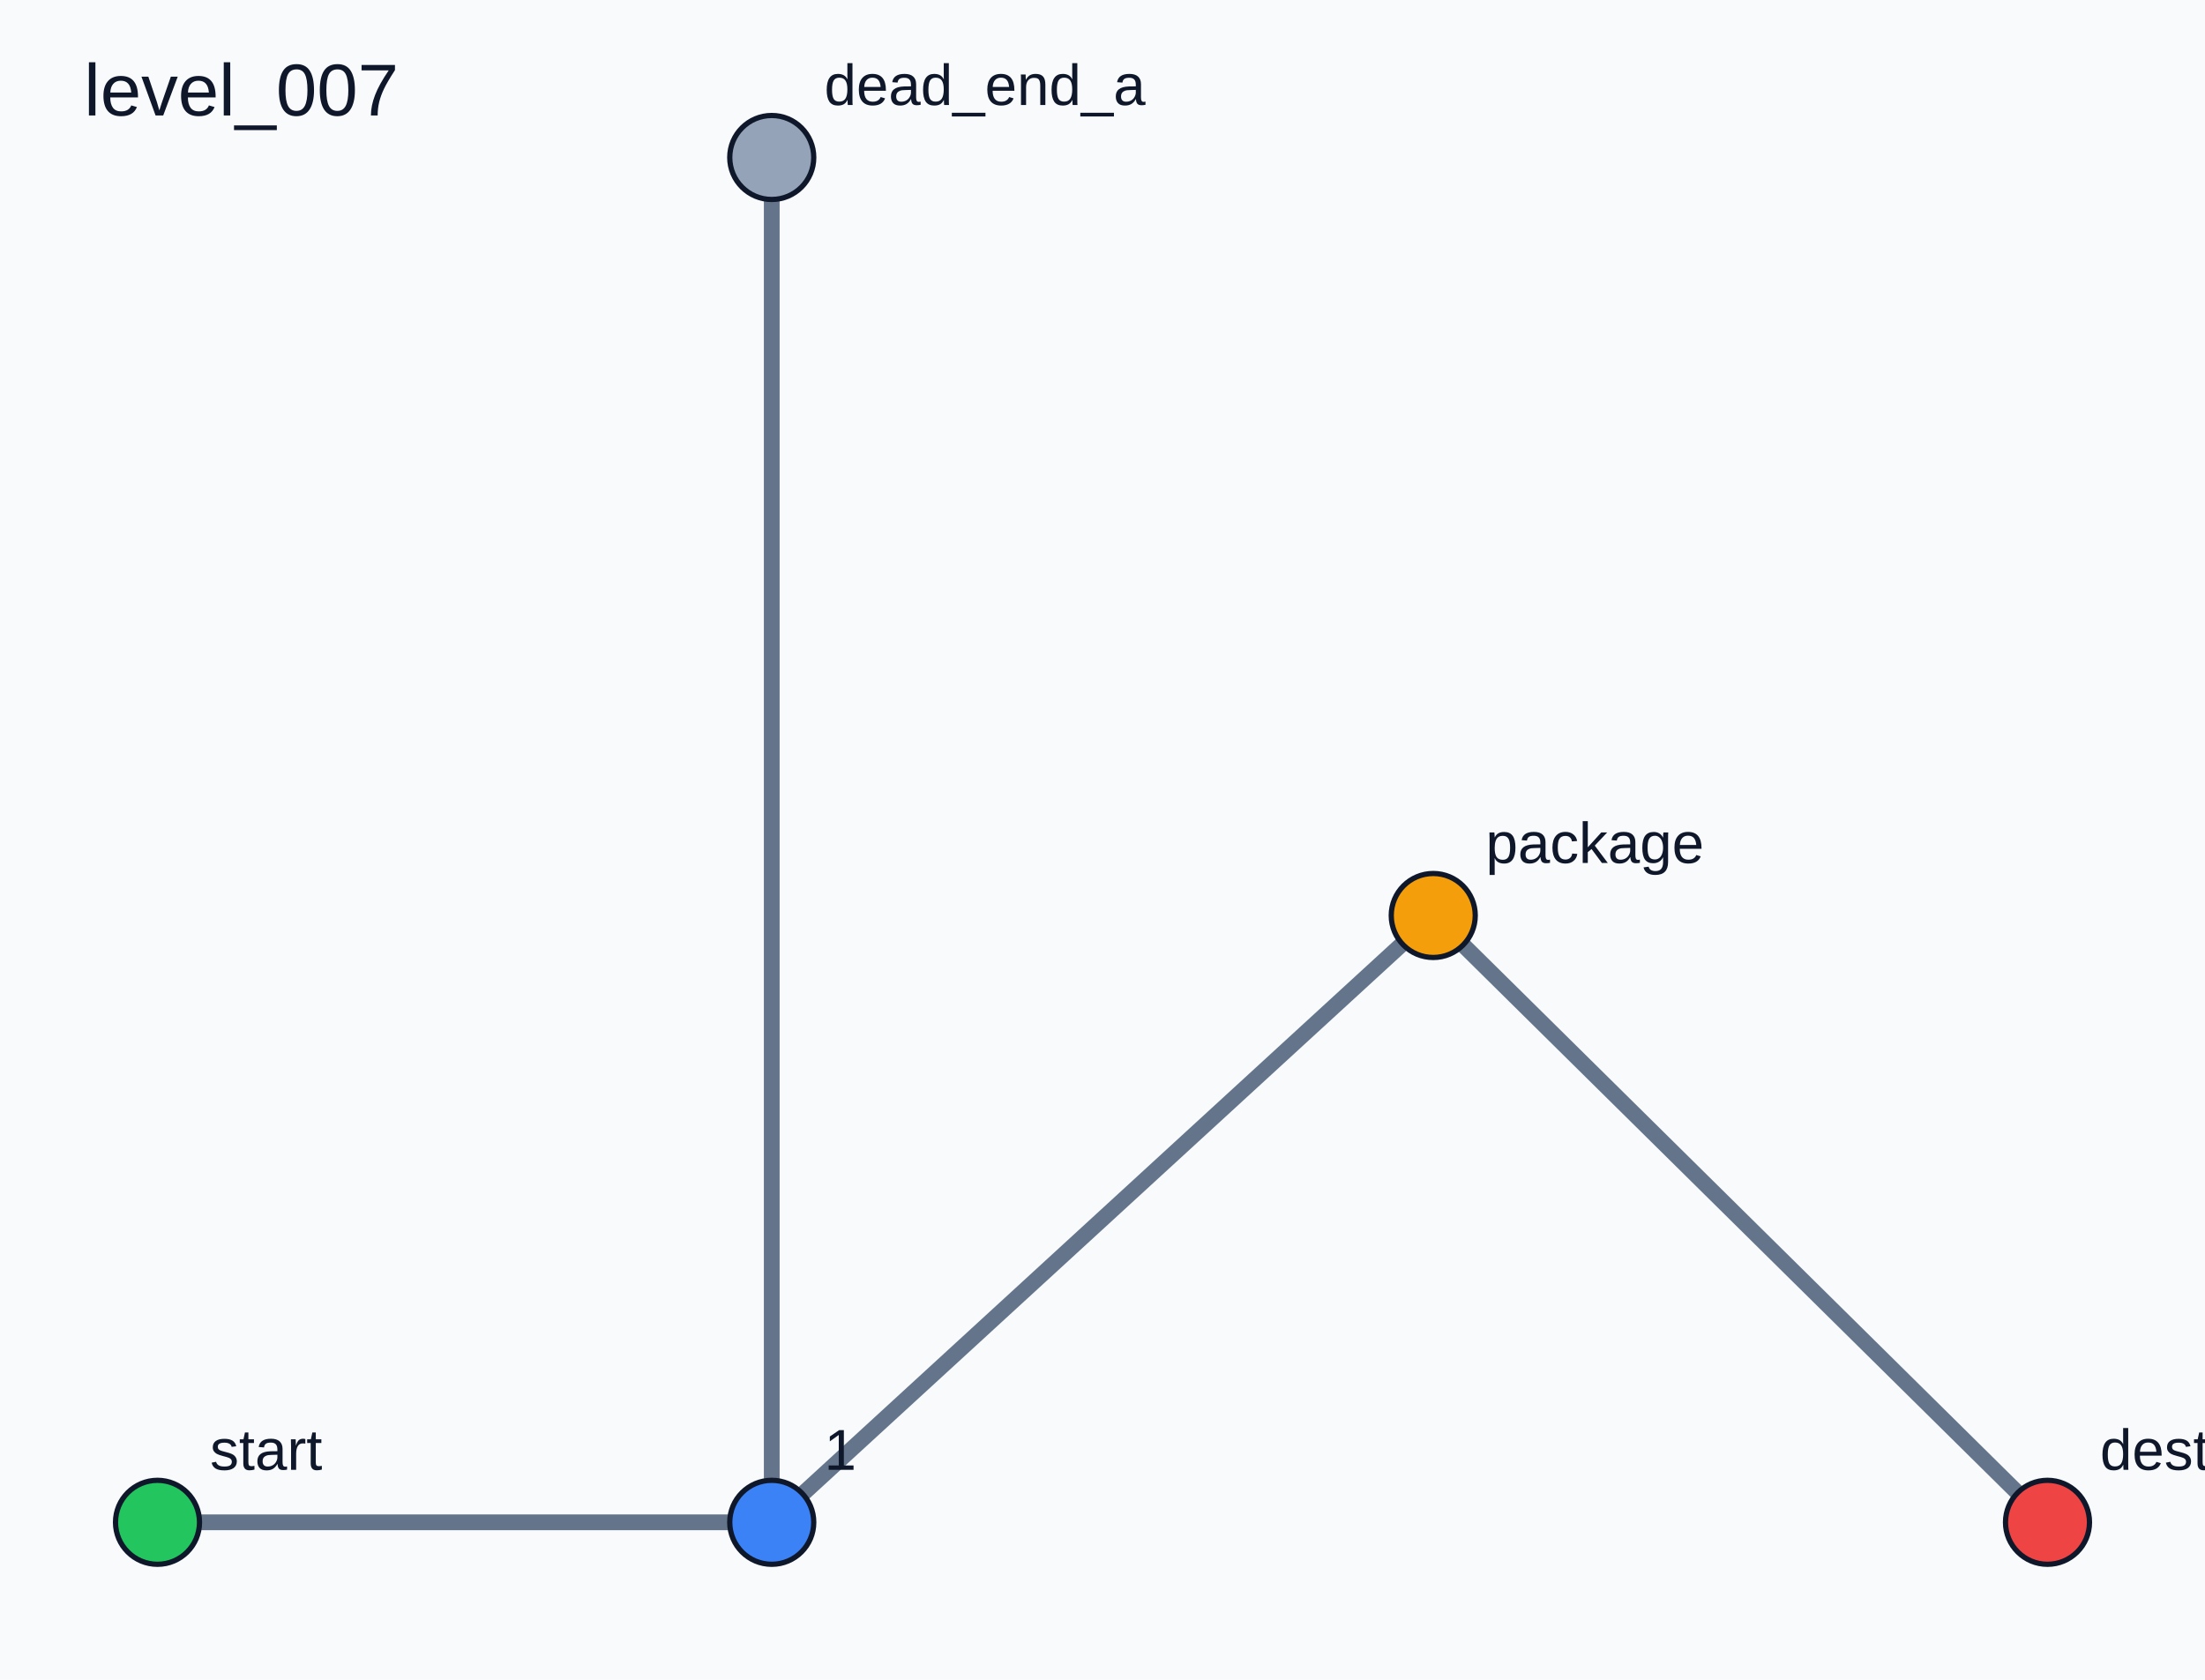
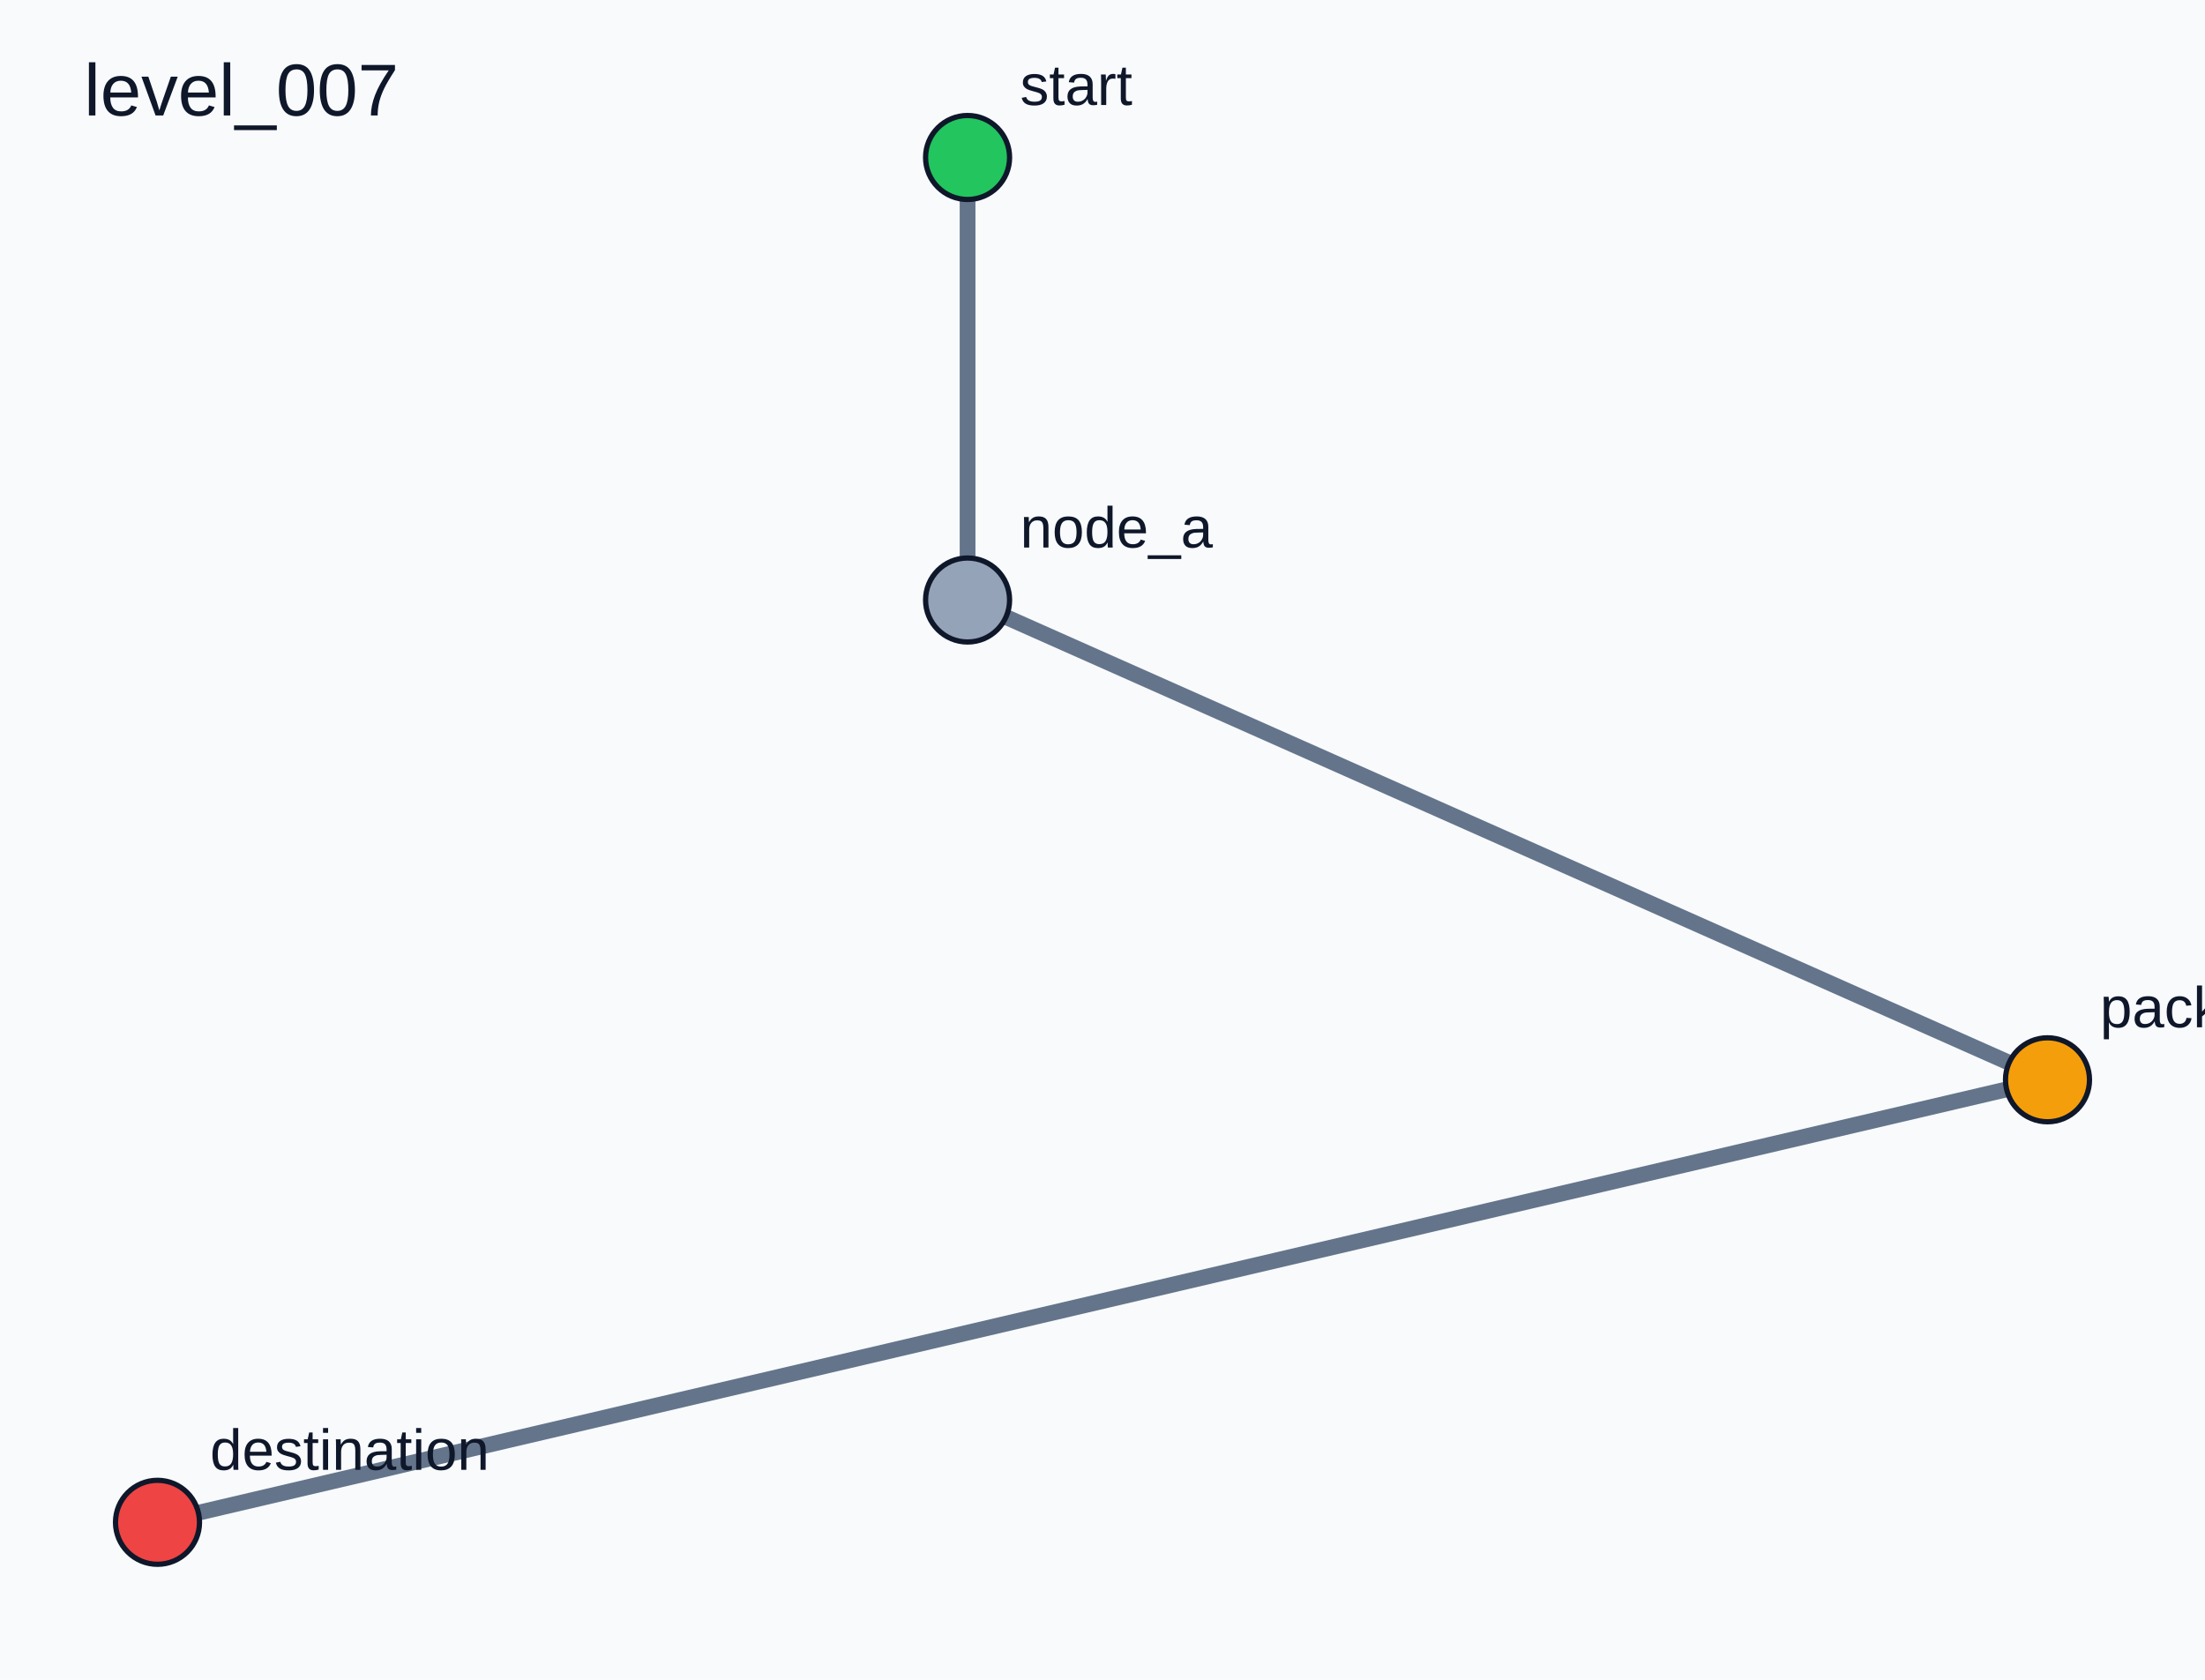
<svg xmlns="http://www.w3.org/2000/svg" width="420" height="320" viewBox="0 0 420 320">
  <rect width="100%" height="100%" fill="#f8fafc" />
  <text x="16" y="22" font-family="Arial" font-size="14" fill="#0f172a">level_007</text>
-   <line x1="30.0" y1="290.0" x2="147.0" y2="290.0" stroke="#64748b" stroke-width="3" />
-   <line x1="147.0" y1="290.0" x2="147.0" y2="30.0" stroke="#64748b" stroke-width="3" />
-   <line x1="147.0" y1="290.0" x2="273.0" y2="174.4" stroke="#64748b" stroke-width="3" />
-   <line x1="273.0" y1="174.4" x2="390.0" y2="290.0" stroke="#64748b" stroke-width="3" />
-   <circle cx="30.0" cy="290.0" r="8" fill="#22c55e" stroke="#0f172a" stroke-width="1" />
-   <text x="40.0" y="280.0" font-family="Arial" font-size="11" fill="#0f172a">start</text>
-   <circle cx="147.0" cy="290.0" r="8" fill="#3b82f6" stroke="#0f172a" stroke-width="1" />
-   <text x="157.0" y="280.0" font-family="Arial" font-size="11" fill="#0f172a">1</text>
-   <circle cx="273.0" cy="174.4" r="8" fill="#f59e0b" stroke="#0f172a" stroke-width="1" />
-   <text x="283.0" y="164.4" font-family="Arial" font-size="11" fill="#0f172a">package</text>
-   <circle cx="390.0" cy="290.0" r="8" fill="#ef4444" stroke="#0f172a" stroke-width="1" />
-   <text x="400.0" y="280.0" font-family="Arial" font-size="11" fill="#0f172a">destination</text>
-   <circle cx="147.0" cy="30.0" r="8" fill="#94a3b8" stroke="#0f172a" stroke-width="1" />
-   <text x="157.0" y="20.0" font-family="Arial" font-size="11" fill="#0f172a">dead_end_a</text>
+   <line x1="184.3" y1="30.0" x2="184.3" y2="114.3" stroke="#64748b" stroke-width="3" />
+   <line x1="184.3" y1="114.3" x2="390.0" y2="205.7" stroke="#64748b" stroke-width="3" />
+   <line x1="390.0" y1="205.7" x2="30.0" y2="290.0" stroke="#64748b" stroke-width="3" />
+   <circle cx="184.3" cy="30.0" r="8" fill="#22c55e" stroke="#0f172a" stroke-width="1" />
+   <text x="194.3" y="20.0" font-family="Arial" font-size="11" fill="#0f172a">start</text>
+   <circle cx="184.3" cy="114.3" r="8" fill="#94a3b8" stroke="#0f172a" stroke-width="1" />
+   <text x="194.3" y="104.3" font-family="Arial" font-size="11" fill="#0f172a">node_a</text>
+   <circle cx="390.0" cy="205.7" r="8" fill="#f59e0b" stroke="#0f172a" stroke-width="1" />
+   <text x="400.0" y="195.7" font-family="Arial" font-size="11" fill="#0f172a">package</text>
+   <circle cx="30.0" cy="290.0" r="8" fill="#ef4444" stroke="#0f172a" stroke-width="1" />
+   <text x="40.0" y="280.0" font-family="Arial" font-size="11" fill="#0f172a">destination</text>
</svg>
